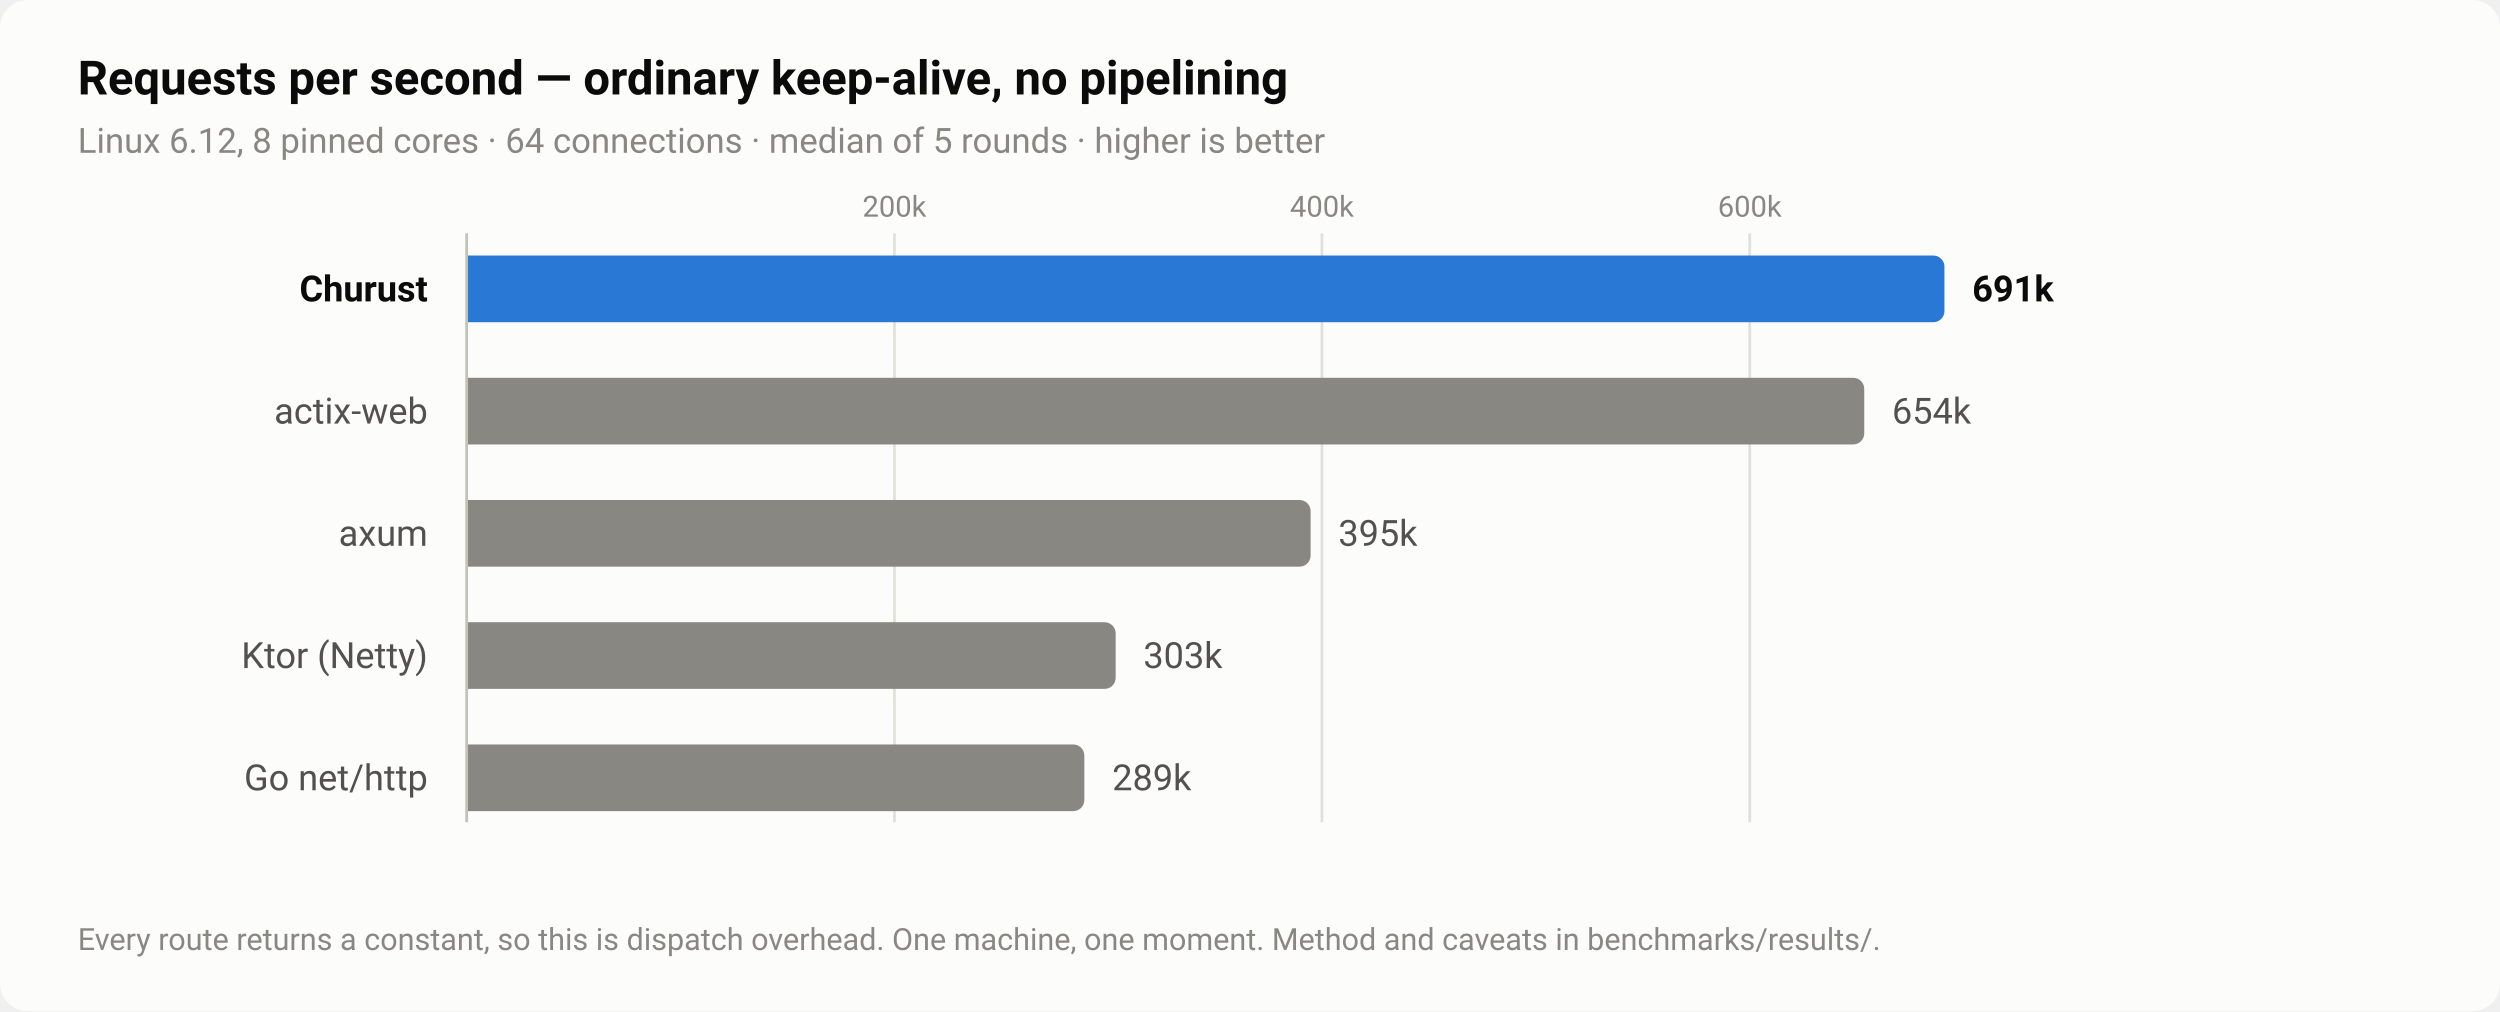
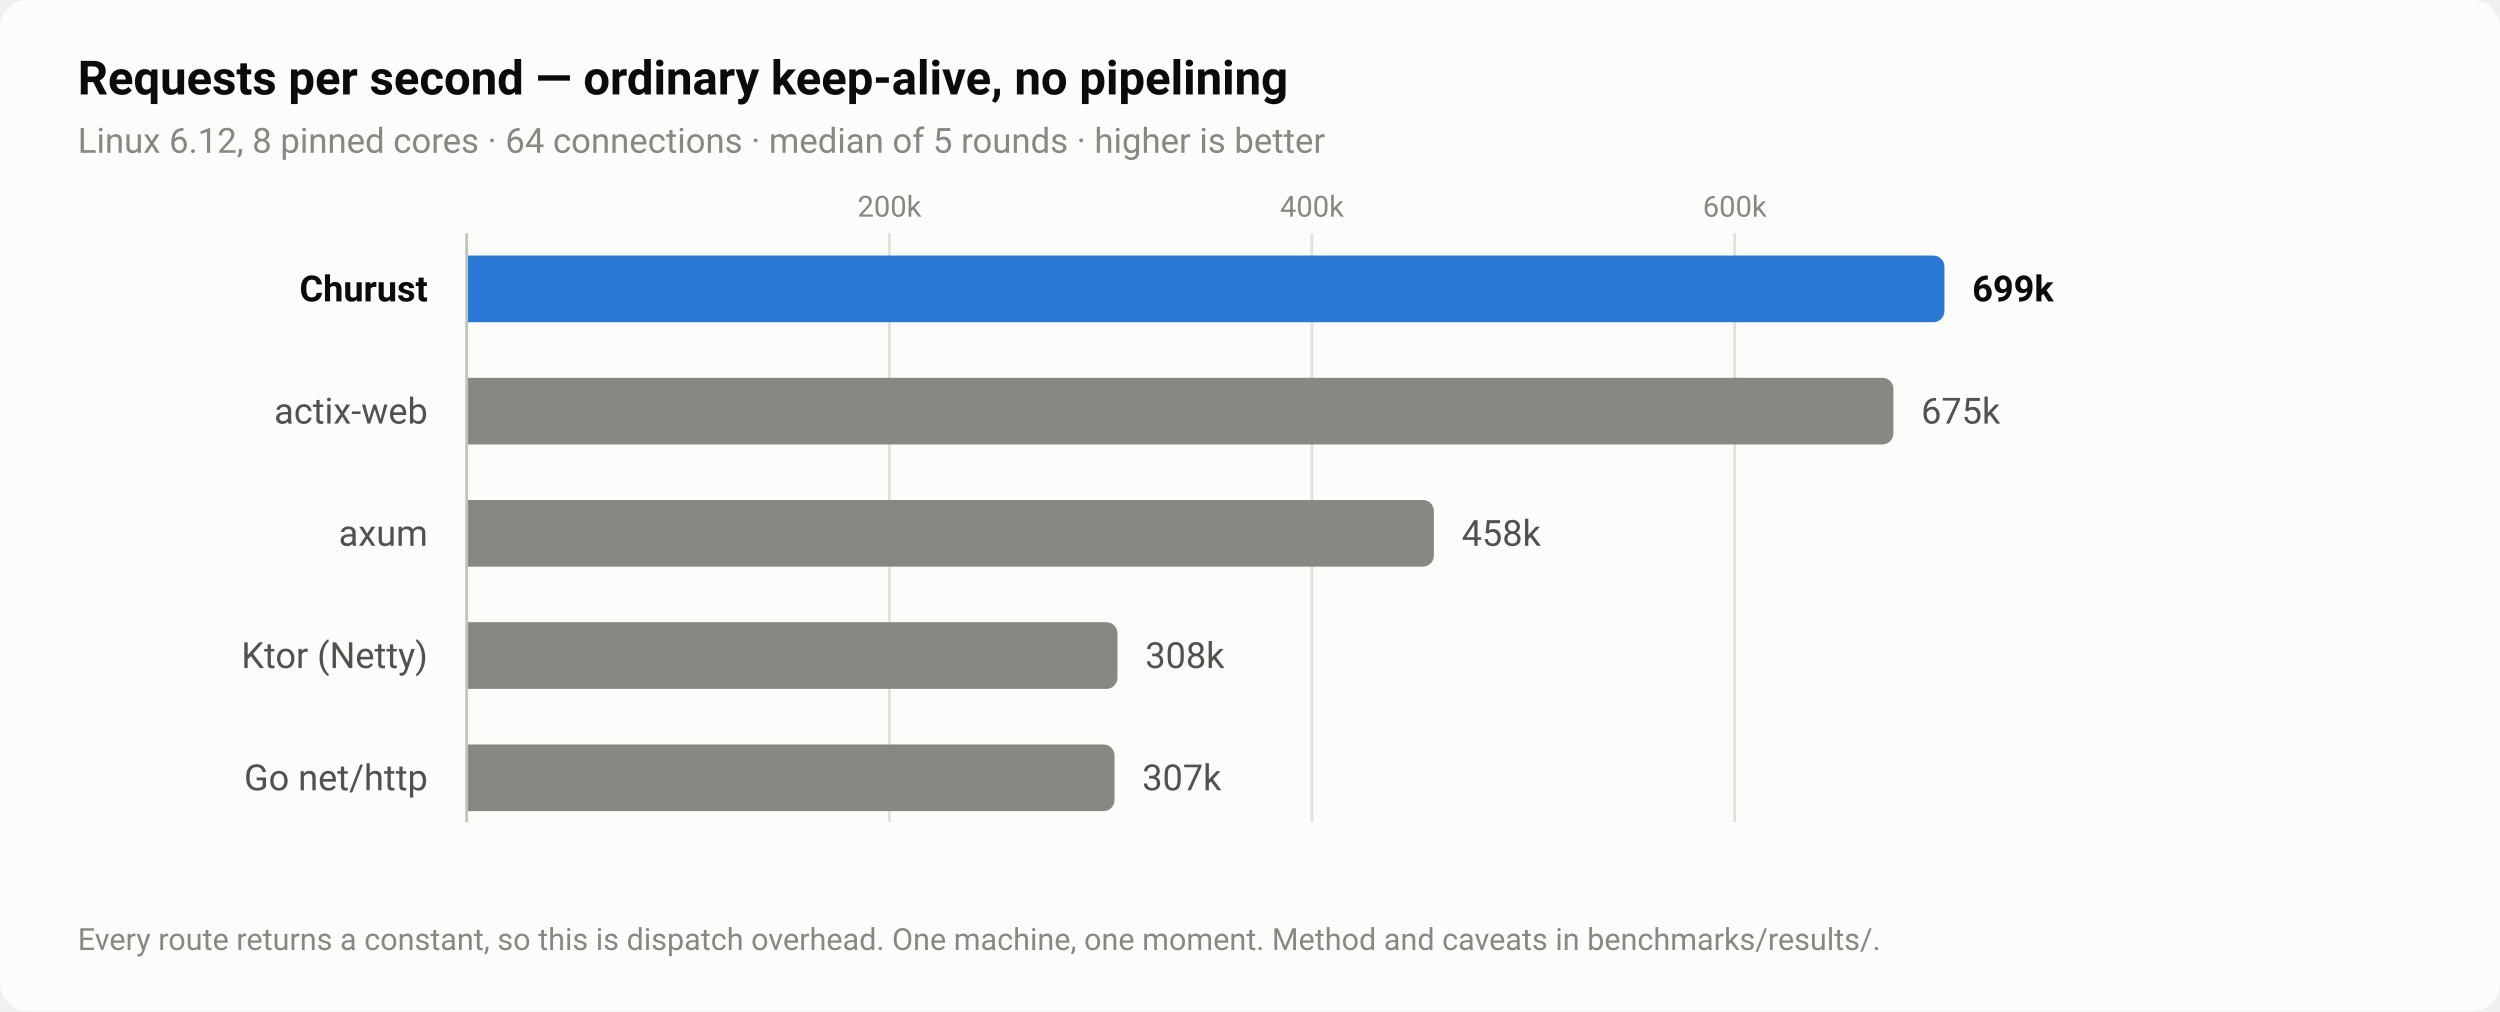
<svg xmlns="http://www.w3.org/2000/svg" viewBox="0 0 900 364" width="900" height="364" role="img" aria-labelledby="tp-t tp-d">
  <style>
text{font-family:system-ui,-apple-system,"Segoe UI",Roboto,sans-serif;}
.s{fill:#fcfcfb}.ink{fill:#0b0b0b}.ink2{fill:#52514e}.mut{fill:#898781}.acc{fill:#2a78d6}.peer{fill:#898781}.s2{fill:#eb6834}.grid{stroke:#e1e0d9}.axis{stroke:#c3c2b7}.acc-s{stroke:#2a78d6}.s2-s{stroke:#eb6834}.ring{stroke:#fcfcfb}
@media (prefers-color-scheme:dark){.s{fill:#1a1a19}.ink{fill:#ffffff}.ink2{fill:#c3c2b7}.mut{fill:#898781}.acc{fill:#3987e5}.peer{fill:#898781}.s2{fill:#d95926}.grid{stroke:#2c2c2a}.axis{stroke:#383835}.acc-s{stroke:#3987e5}.s2-s{stroke:#d95926}.ring{stroke:#1a1a19}}
</style>
  <rect class="s" width="900" height="364" rx="10" />
  <text class="ink" x="28" y="34" font-size="17" font-weight="600">Requests per second — ordinary keep-alive, no pipelining</text>
  <text class="mut" x="28" y="55" font-size="12.5">Linux 6.12, 8 pinned cores · 64 connections · median of 5 rounds · higher is better</text>
-   <line class="grid" x1="322.0" y1="84" x2="322.0" y2="296" stroke-width="1" />
-   <text class="mut" x="322.0" y="78" font-size="10.5" text-anchor="middle">200k</text>
-   <line class="grid" x1="475.9" y1="84" x2="475.9" y2="296" stroke-width="1" />
-   <text class="mut" x="475.9" y="78" font-size="10.5" text-anchor="middle">400k</text>
-   <line class="grid" x1="629.9" y1="84" x2="629.9" y2="296" stroke-width="1" />
-   <text class="mut" x="629.9" y="78" font-size="10.5" text-anchor="middle">600k</text>
+   <line class="grid" x1="320.2" y1="84" x2="320.2" y2="296" stroke-width="1" />
+   <text class="mut" x="320.2" y="78" font-size="10.5" text-anchor="middle">200k</text>
+   <line class="grid" x1="472.3" y1="84" x2="472.3" y2="296" stroke-width="1" />
+   <text class="mut" x="472.3" y="78" font-size="10.5" text-anchor="middle">400k</text>
+   <line class="grid" x1="624.5" y1="84" x2="624.5" y2="296" stroke-width="1" />
+   <text class="mut" x="624.5" y="78" font-size="10.5" text-anchor="middle">600k</text>
  <text class="ink" x="154" y="108.5" font-size="13" font-weight="600" text-anchor="end">Churust</text>
  <path class="acc" d="M168,92 H696.0 A4,4 0 0 1 700.0,96 V112 A4,4 0 0 1 696.0,116 H168 Z" />
-   <text class="ink" x="710.0" y="108.5" font-size="13" font-weight="600">691k</text>
+   <text class="ink" x="710.0" y="108.5" font-size="13" font-weight="600">699k</text>
  <text class="ink2" x="154" y="152.5" font-size="13" font-weight="400" text-anchor="end">actix-web</text>
-   <path class="peer" d="M168,136 H667.128 A4,4 0 0 1 671.128,140 V156 A4,4 0 0 1 667.128,160 H168 Z" />
-   <text class="ink2" x="681.1" y="152.5" font-size="13" font-weight="400">654k</text>
+   <path class="peer" d="M168,136 H677.627 A4,4 0 0 1 681.627,140 V156 A4,4 0 0 1 677.627,160 H168 Z" />
+   <text class="ink2" x="691.6" y="152.5" font-size="13" font-weight="400">675k</text>
  <text class="ink2" x="154" y="196.5" font-size="13" font-weight="400" text-anchor="end">axum</text>
-   <path class="peer" d="M168,180 H467.822 A4,4 0 0 1 471.822,184 V200 A4,4 0 0 1 467.822,204 H168 Z" />
-   <text class="ink2" x="481.8" y="196.5" font-size="13" font-weight="400">395k</text>
+   <path class="peer" d="M168,180 H512.21 A4,4 0 0 1 516.21,184 V200 A4,4 0 0 1 512.21,204 H168 Z" />
+   <text class="ink2" x="526.2" y="196.5" font-size="13" font-weight="400">458k</text>
  <text class="ink2" x="154" y="240.5" font-size="13" font-weight="400" text-anchor="end">Ktor (Netty)</text>
-   <path class="peer" d="M168,224 H397.641 A4,4 0 0 1 401.641,228 V244 A4,4 0 0 1 397.641,248 H168 Z" />
-   <text class="ink2" x="411.6" y="240.5" font-size="13" font-weight="400">303k</text>
+   <path class="peer" d="M168,224 H398.29 A4,4 0 0 1 402.29,228 V244 A4,4 0 0 1 398.29,248 H168 Z" />
+   <text class="ink2" x="412.3" y="240.5" font-size="13" font-weight="400">308k</text>
  <text class="ink2" x="154" y="284.5" font-size="13" font-weight="400" text-anchor="end">Go net/http</text>
-   <path class="peer" d="M168,268 H386.367 A4,4 0 0 1 390.367,272 V288 A4,4 0 0 1 386.367,292 H168 Z" />
-   <text class="ink2" x="400.4" y="284.5" font-size="13" font-weight="400">289k</text>
+   <path class="peer" d="M168,268 H397.242 A4,4 0 0 1 401.242,272 V288 A4,4 0 0 1 397.242,292 H168 Z" />
+   <text class="ink2" x="411.2" y="284.5" font-size="13" font-weight="400">307k</text>
  <line class="axis" x1="168" y1="84" x2="168" y2="296" stroke-width="1" />
  <text class="mut" x="28" y="342" font-size="11">Every route returns a constant, so this is dispatch overhead. One machine, one moment. Method and caveats in benchmarks/results/.</text>
</svg>
